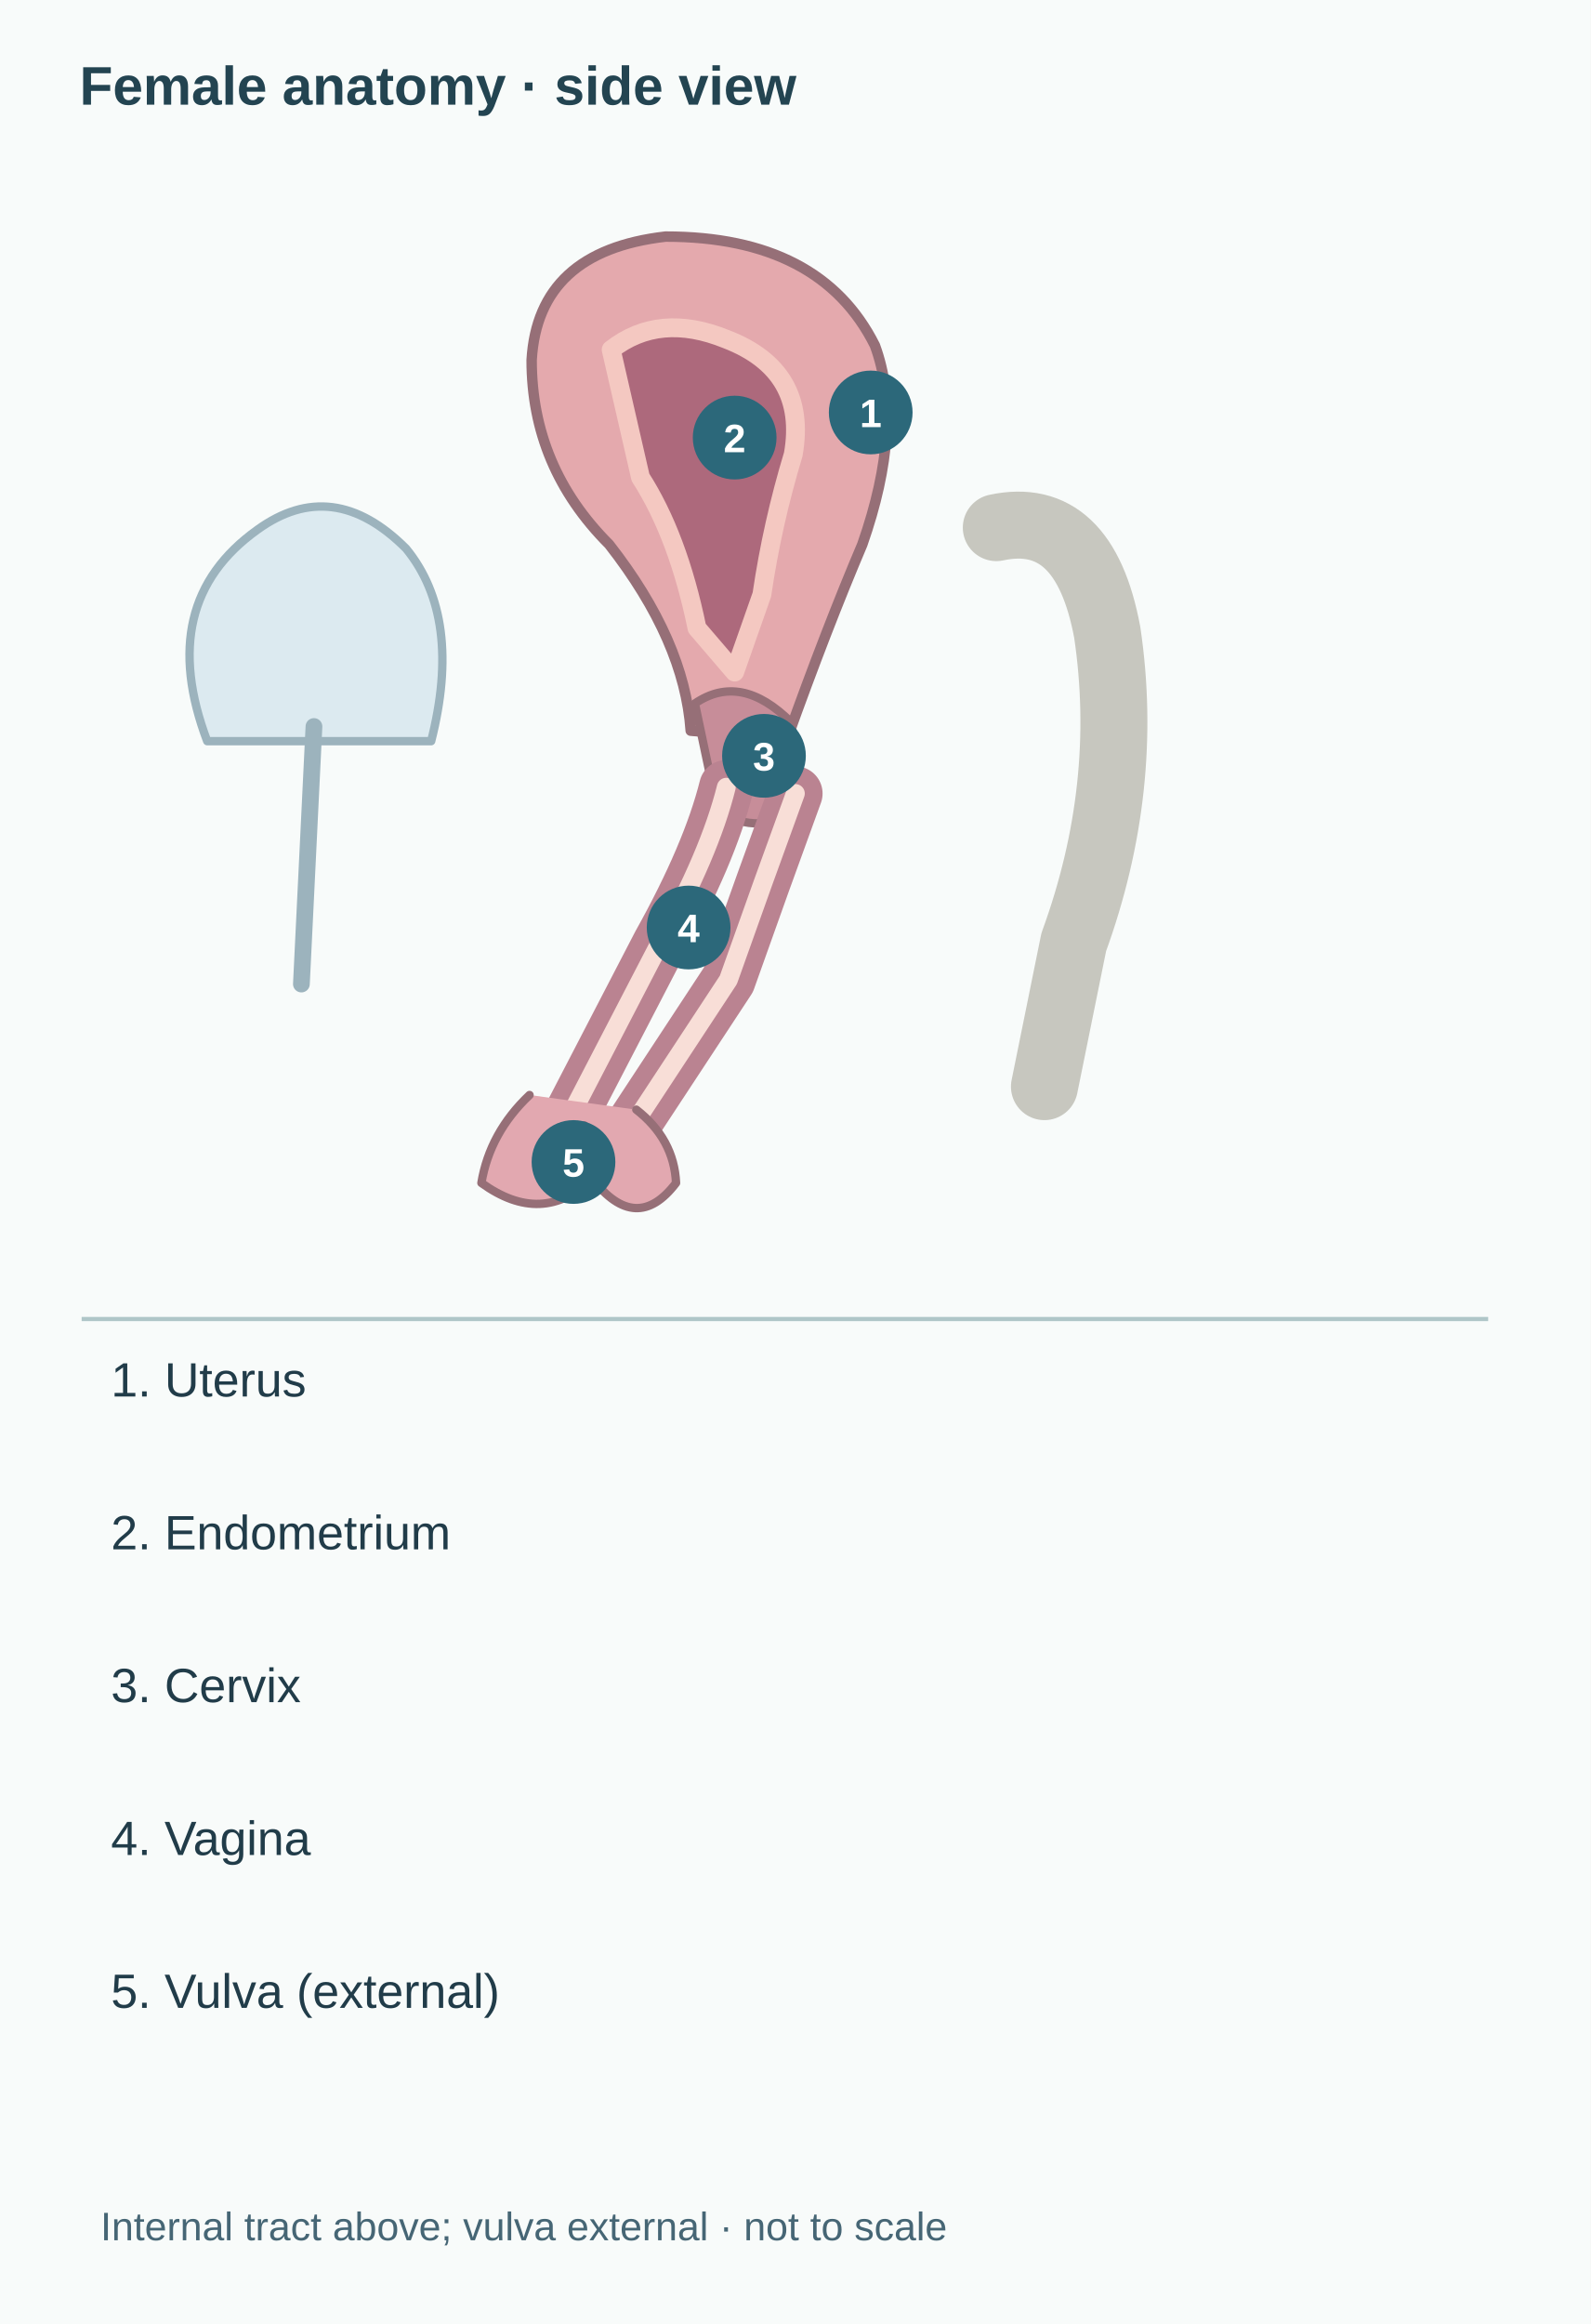
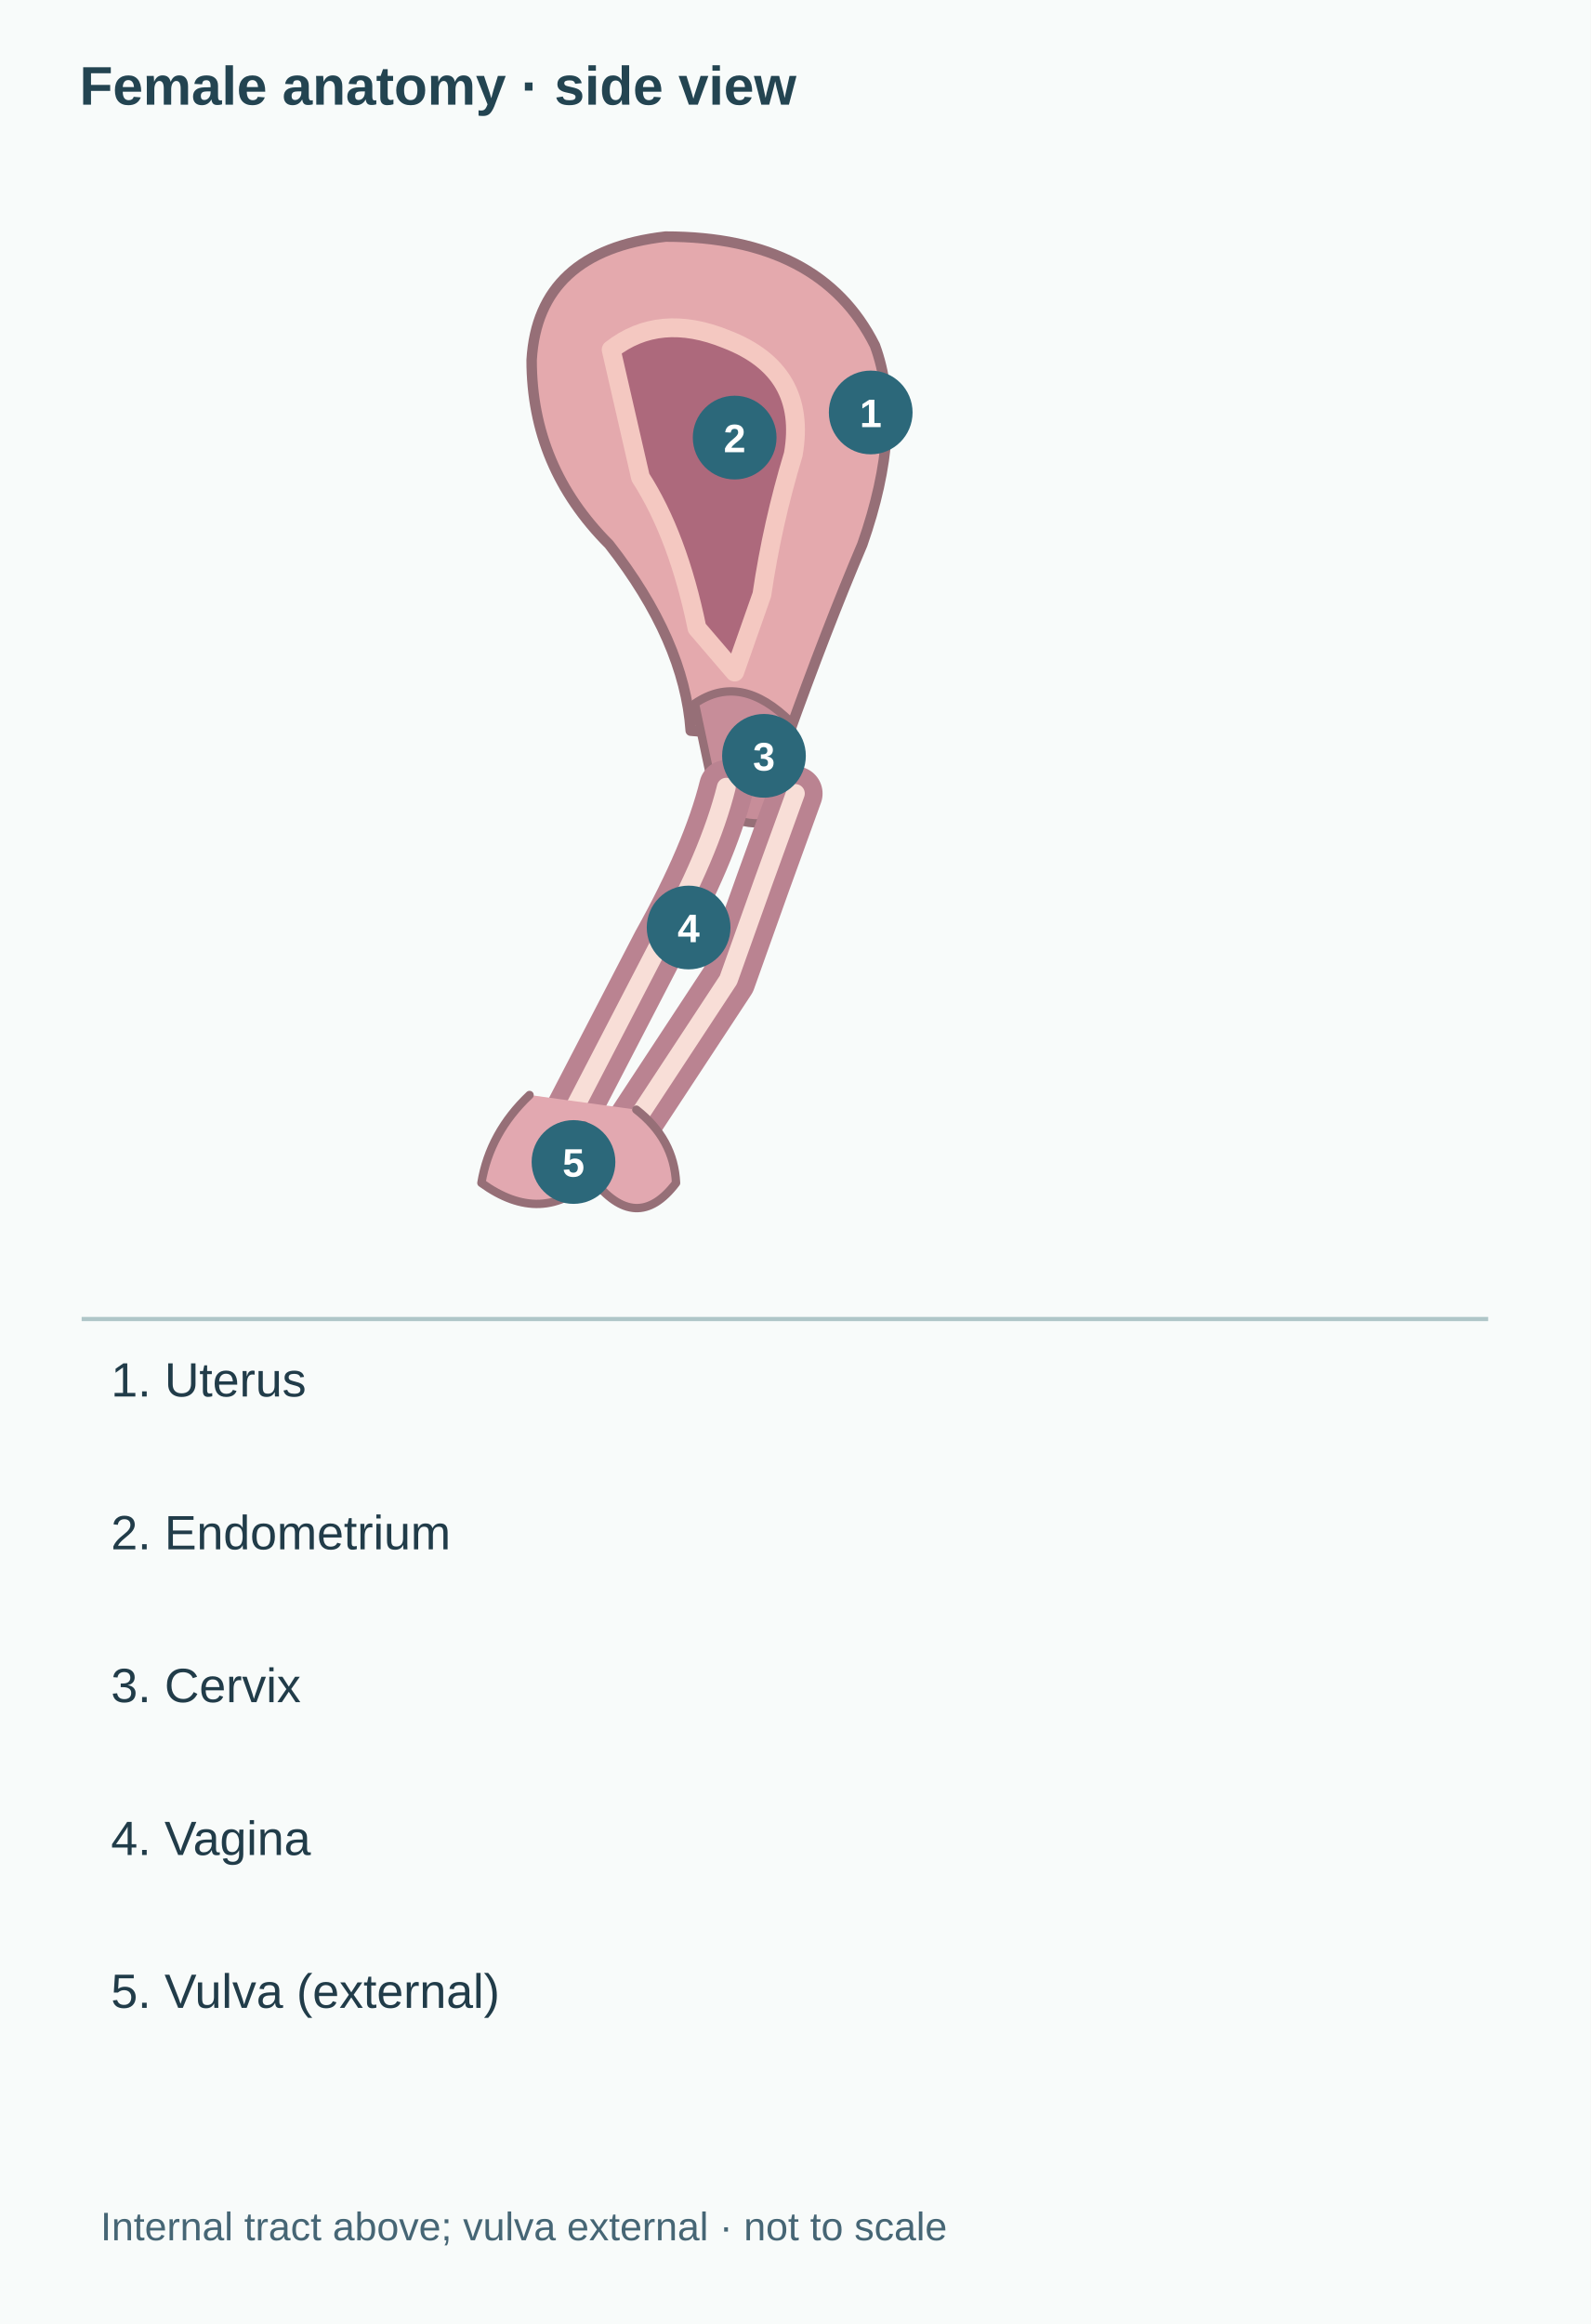
<svg xmlns="http://www.w3.org/2000/svg" viewBox="0 0 760 1110" role="img" aria-labelledby="t d">
  <rect width="760" height="1110" fill="#f8fbfa" />
  <text x="38" y="50" font-size="26" font-family="Arial,sans-serif" font-weight="700" fill="#234451">Female anatomy · side view</text>
  <g transform="translate(-270,-53) scale(1)">
    <g stroke-linejoin="round" stroke-linecap="round">
-       <path d="M369 407Q344 341 393 306Q429 280 464 315Q491 348 476 407Z" fill="#dceaf0" stroke="#9cb3bd" stroke-width="4" />
-       <path d="M420 400L414 523" stroke="#9cb3bd" stroke-width="8" fill="none" />
-       <path d="M746 305Q788 296 799 355Q810 429 783 503L769 572" fill="none" stroke="#c7c7bf" stroke-width="32" />
      <path d="M524 225Q527 173 588 166Q662 166 688 218Q702 256 682 313Q665 353 646 406L600 402Q597 359 561 313Q524 276 524 225Z" fill="#e4a9ad" stroke="#966f77" stroke-width="5" />
      <path d="M562 220Q585 202 617 215Q656 230 649 270Q639 303 634 337L621 374L603 353Q594 309 576 281Z" fill="#ad697c" stroke="#f4c8c1" stroke-width="9" />
      <path d="M602 389Q624 374 648 398L654 435Q638 454 613 441Z" fill="#c78d99" stroke="#966f77" stroke-width="4" />
      <path d="M617 429Q609 461 585 504L543 585M650 432Q635 473 618 521L570 594" fill="none" stroke="#ba8391" stroke-width="26" />
      <path d="M617 429Q609 461 585 504L543 585M650 432Q635 473 618 521L570 594" fill="none" stroke="#f8ded7" stroke-width="9" />
      <path d="M523 576Q504 594 500 618Q529 639 553 616Q574 643 593 618Q592 597 574 583" fill="#e2a8b0" stroke="#966f77" stroke-width="4" />
      <path d="M549 591Q550 609 553 618" stroke="#a36b7a" stroke-width="5" fill="none" />
    </g>
    <circle cx="686" cy="250" r="20" fill="#2c687a" />
    <text x="686" y="257" text-anchor="middle" font-size="19" font-weight="700" fill="#fff" font-family="Arial,sans-serif">1</text>
    <circle cx="621" cy="262" r="20" fill="#2c687a" />
    <text x="621" y="269" text-anchor="middle" font-size="19" font-weight="700" fill="#fff" font-family="Arial,sans-serif">2</text>
    <circle cx="635" cy="414" r="20" fill="#2c687a" />
    <text x="635" y="421" text-anchor="middle" font-size="19" font-weight="700" fill="#fff" font-family="Arial,sans-serif">3</text>
    <circle cx="599" cy="496" r="20" fill="#2c687a" />
    <text x="599" y="503" text-anchor="middle" font-size="19" font-weight="700" fill="#fff" font-family="Arial,sans-serif">4</text>
    <circle cx="544" cy="608" r="20" fill="#2c687a" />
    <text x="544" y="615" text-anchor="middle" font-size="19" font-weight="700" fill="#fff" font-family="Arial,sans-serif">5</text>
  </g>
  <path d="M39 630H711" stroke="#afc6c8" stroke-width="2" />
  <text x="53" y="667" font-family="Arial,sans-serif" font-size="23" fill="#213c49">1. Uterus</text>
  <text x="53" y="740" font-family="Arial,sans-serif" font-size="23" fill="#213c49">2. Endometrium</text>
  <text x="53" y="813" font-family="Arial,sans-serif" font-size="23" fill="#213c49">3. Cervix</text>
  <text x="53" y="886" font-family="Arial,sans-serif" font-size="23" fill="#213c49">4. Vagina</text>
  <text x="53" y="959" font-family="Arial,sans-serif" font-size="23" fill="#213c49">5. Vulva (external)</text>
  <text x="48" y="1070" font-size="19" fill="#466675" font-family="Arial,sans-serif">Internal tract above; vulva external · not to scale</text>
</svg>
